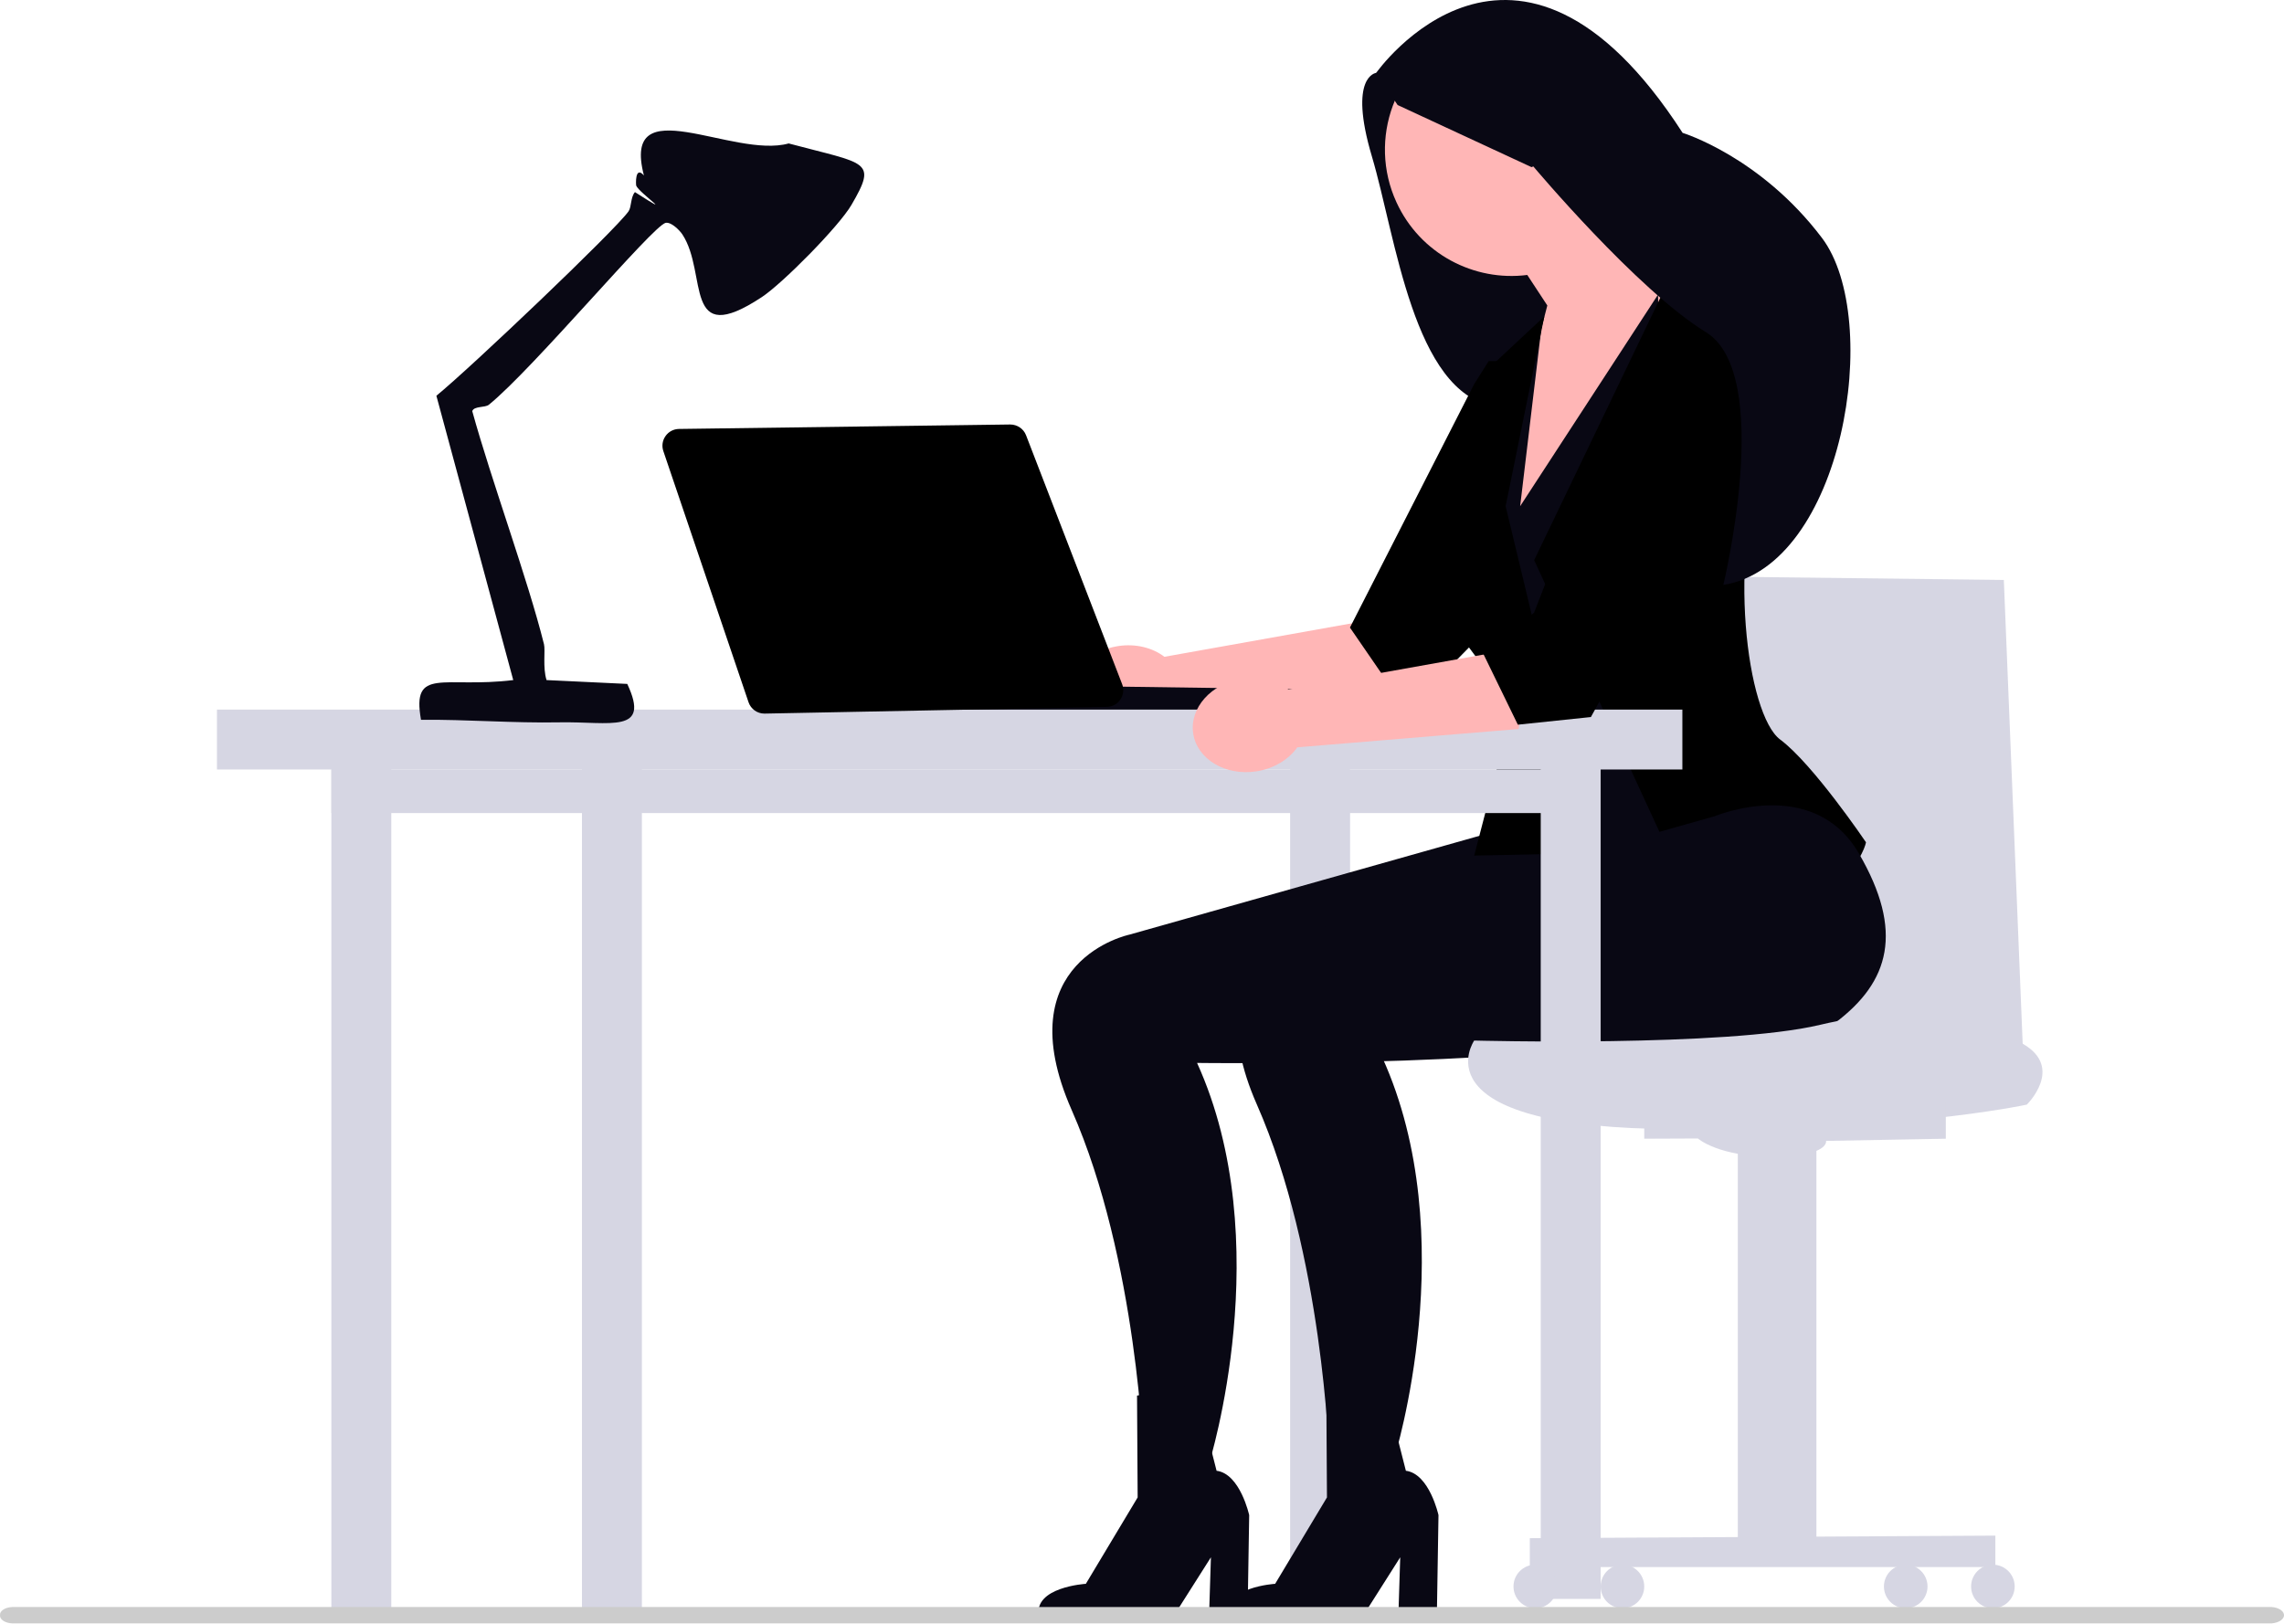
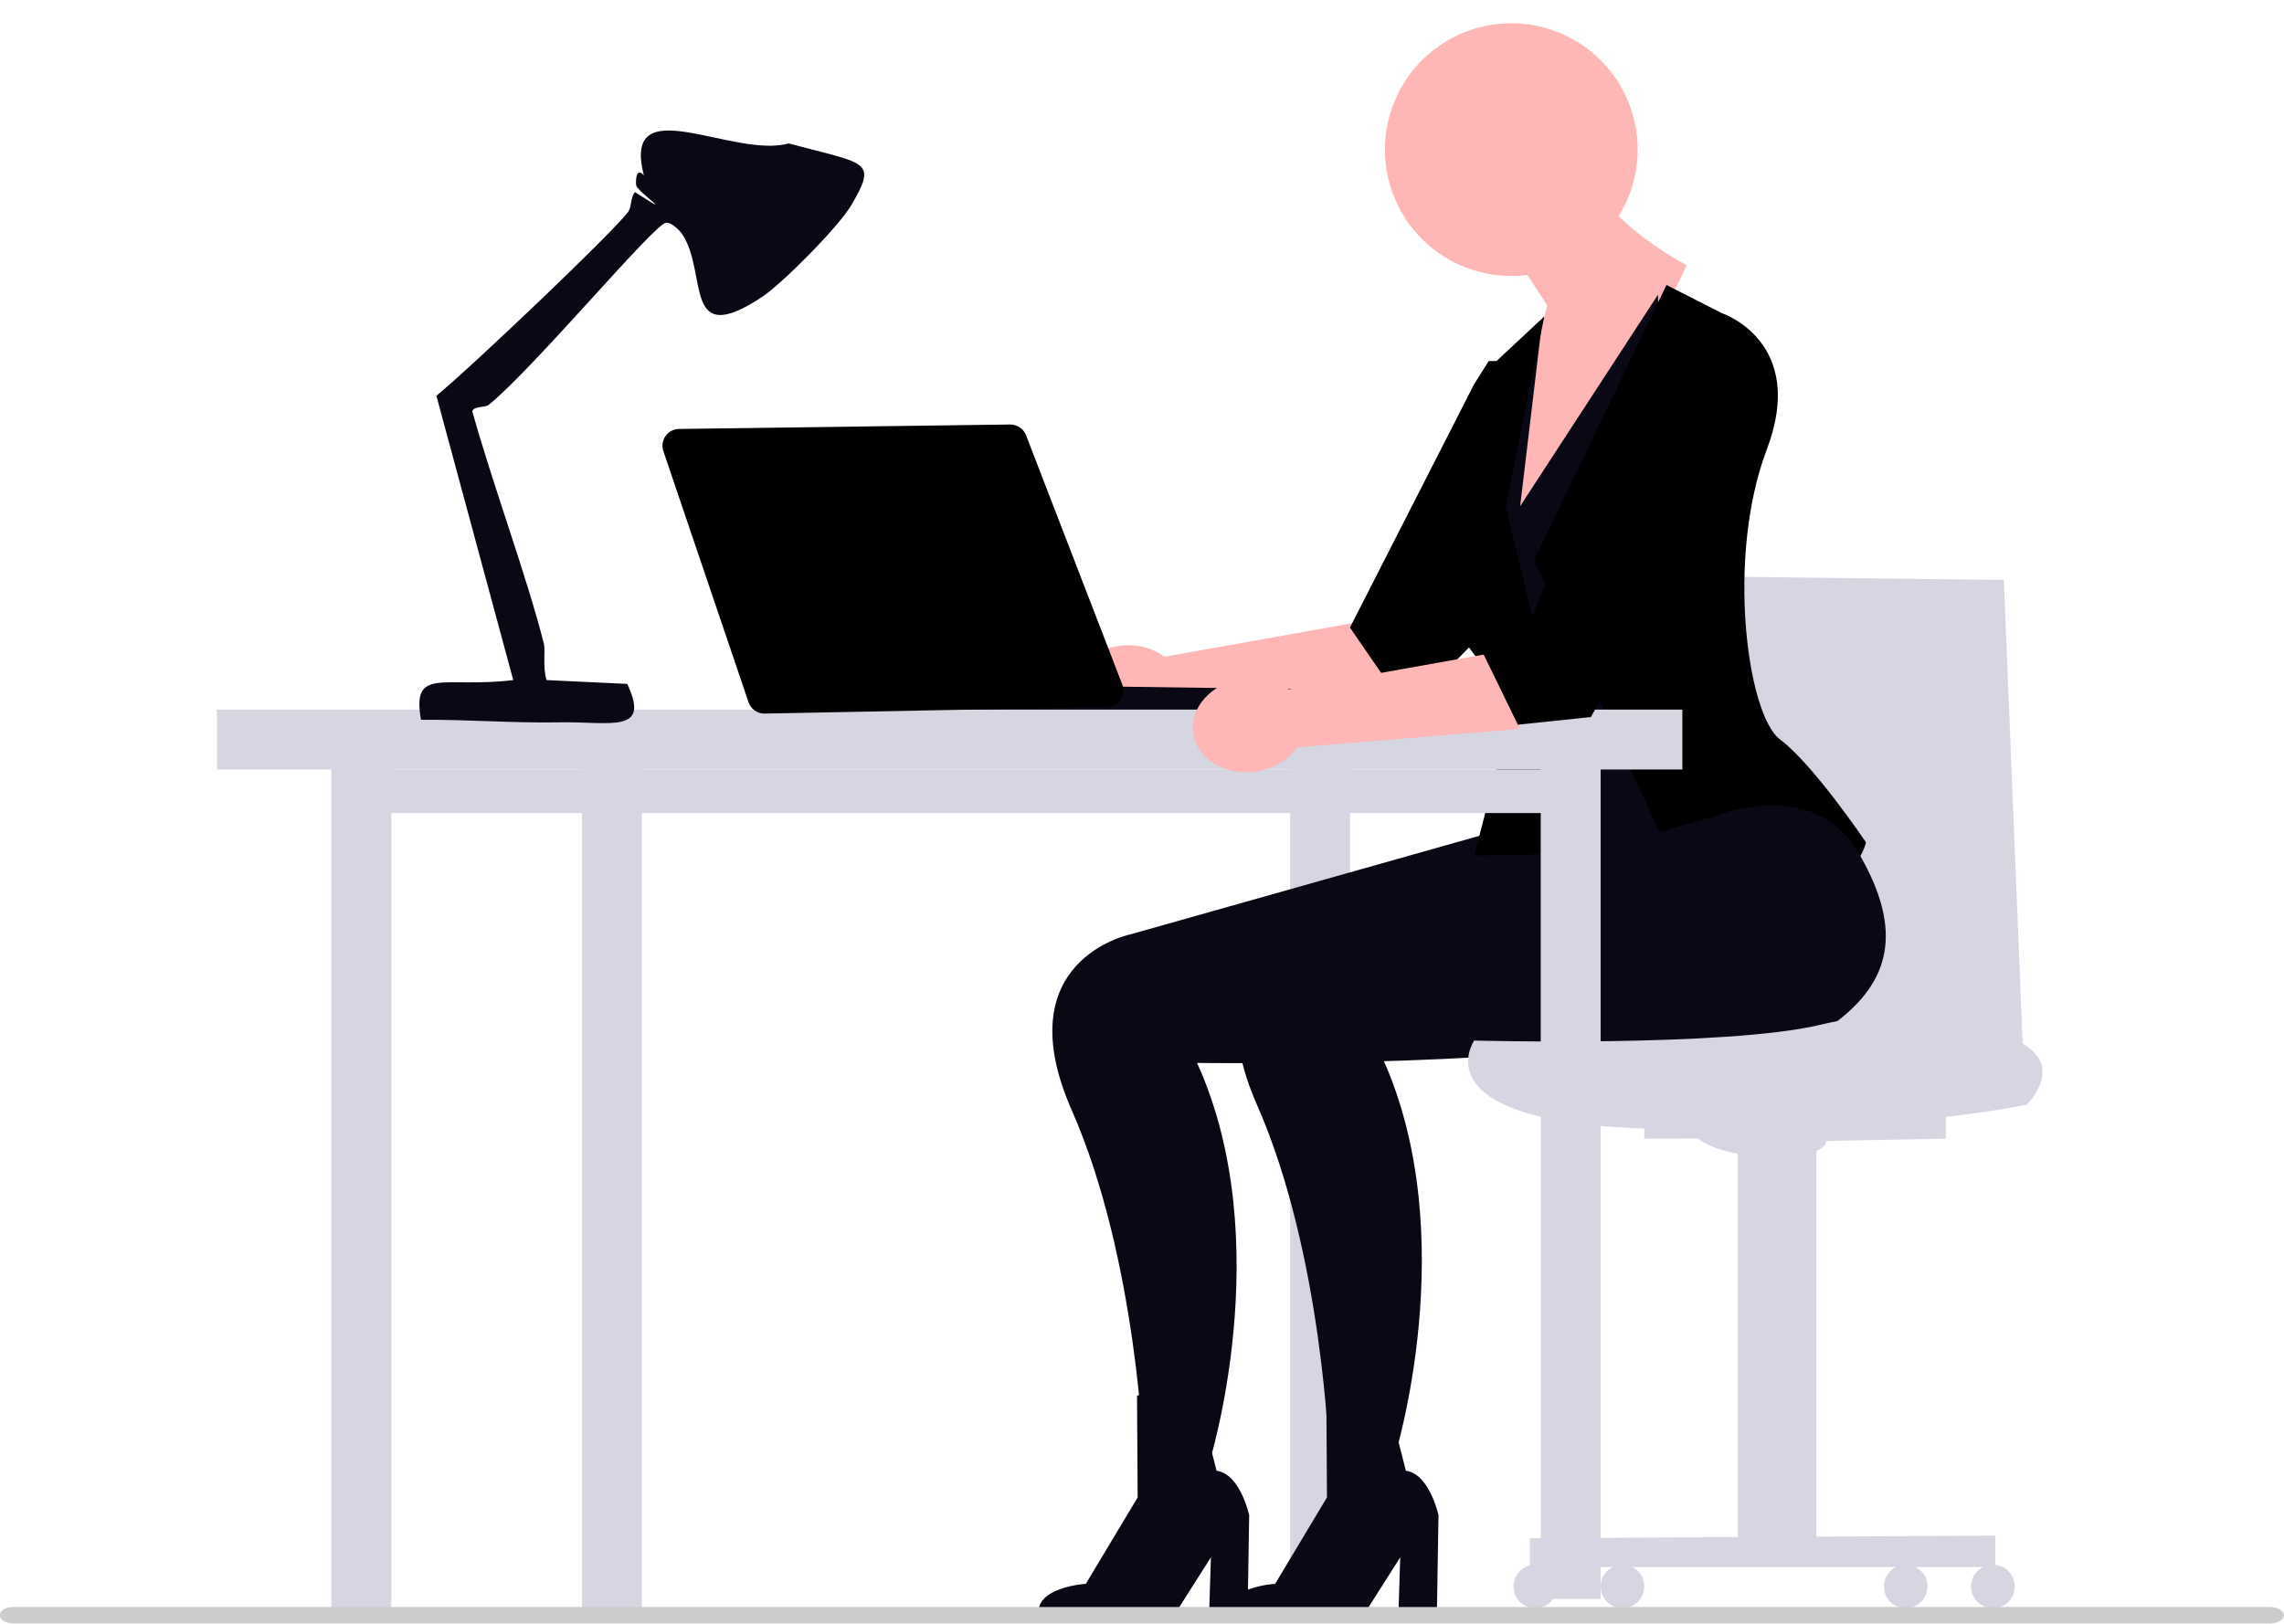
<svg xmlns="http://www.w3.org/2000/svg" id="uuid-44594945-609f-4f02-9b79-f1bcbb4ef43d" viewBox="0 0 1025.41 728.998">
-   <path d="M645.741,25.031l-27.9,7.697s-12.69,1.305-1.924,37.52c10.766,36.215,18.61,105.786,54.779,112.176,36.169,6.389,64.998-75.617,64.998-75.617l-89.953-81.775Z" fill="#090814" />
+   <path d="M625,80 C620,50 630,30 650,20 C670,15 690,15 710,25 C720,30 725,40 720,45 C700,35 670,35 645,50 Z" fill="#090814" />
  <path d="M522.778,294.938l108.955-19.476-5.616,37.257-99.373,8.225c-3.883,5.455-10.483,9.581-18.417,10.791-13.884,2.117-26.559-5.481-28.311-16.971-1.752-11.49,8.083-22.521,21.967-24.638,7.935-1.21,15.465.763,20.796,4.812Z" fill="#ffb6b6" />
  <polygon points="679.218 162.161 668.36 162.161 661.845 172.486 606.078 281.814 631.689 319.065 668.36 281.708 679.218 162.161" fill="currentColor" />
  <polygon points="679.218 162.161 668.36 162.161 661.845 172.486 606.078 281.814 631.689 319.065 668.36 281.708 679.218 162.161" opacity=".2" />
  <path d="M730.061,43.491c-13.085-28.469-46.771-40.94-75.24-27.855-28.469,13.085-40.94,46.771-27.856,75.24,10.612,23.088,34.773,35.651,58.713,32.597l8.998,13.704-27.502,106.065,58.738-58.492,31.343-65.683s-17.399-8.934-30.529-21.991c9.667-15.625,11.582-35.639,3.334-53.584Z" fill="#ffb6b6" />
  <polygon points="899.628 260.434 908.314 474.33 719.391 474.33 719.391 258.32 899.628 260.434" fill="#d6d6e3" />
  <rect x="148.767" y="333.321" width="26.903" height="392.009" fill="#d6d6e3" />
  <rect x="261.271" y="333.321" width="26.903" height="392.009" fill="#d6d6e3" />
  <rect x="579.216" y="333.321" width="26.903" height="392.009" fill="#d6d6e3" />
  <path d="M686.699,368.974l-179.669,50.739s-55.478,11.603-25.886,78.777,32.401,157.436,32.401,157.436l29.316,1.086s31.05-99.286-5.429-179.694c0,0,179.468,2.434,203.564-15.753s30.808-40.864,10.332-75.995c-20.476-35.13-64.629-16.597-64.629-16.597Z" fill="#090814" />
  <polygon points="744.364 132.313 682.475 227.318 692.247 145.342 664.017 212.117 706.346 379.868 749.792 374.439 744.364 132.313" fill="#090814" />
  <path d="M764.45,415.698l-75.682-164.156,59.395-123.572,24.959,12.695s38.449,12.773,20.1,61.137c-18.349,48.364-8.839,119.256,5.972,130.279,14.811,11.023,38.545,46.158,38.545,46.158,0,0-5.45,31.79-73.289,37.459Z" fill="currentColor" />
  <path d="M713.419,383.125l-51.574,1.086,17.372-66.822-26.058-35.24s-23.248-25.202-9.464-51.827l13.807-25.805,14.063-42.108,21.767-20.323-17.372,85.233,37.459,155.808Z" fill="currentColor" />
  <path d="M769.853,366.528l-179.669,50.739s-55.478,11.603-25.886,78.777,32.401,157.436,32.401,157.436l29.316,1.086s31.05-99.286-5.429-179.694c0,0,179.468,2.434,203.564-15.753,24.096-18.187,30.808-40.864,10.332-75.995-20.476-35.13-64.629-16.597-64.629-16.597Z" fill="#090814" />
  <polygon points="490.725 308.166 647.226 310.379 653.741 319.065 342.575 319.438 490.725 308.166" fill="#090814" />
  <rect x="691.719" y="336.838" width="26.903" height="381.165" fill="#d6d6e3" />
  <rect x="148.767" y="345.549" width="550.29" height="19.566" fill="#d6d6e3" />
  <path d="M661.845,467.272s-25.707,37.12,80.347,39.63,167.751-10.858,167.751-10.858c0,0,16.862-16.459-1.629-27.226-18.491-10.766-48.969-18.671-91.204-8.605s-155.265,7.057-155.265,7.057Z" fill="#d6d6e3" />
  <path d="M738.188,499.63v11.714l24.091-.098s9.339,8.336,34.202,8.143c24.863-.193,23.344-7.057,23.344-7.057l53.758-.988v-16.928l-135.394,5.214Z" fill="#d6d6e3" />
  <polygon points="780.2 504.058 780.2 698.954 815.481 698.954 815.481 503.376 780.2 504.058" fill="#d6d6e3" />
  <polygon points="686.818 690.734 686.818 703.7 895.828 703.7 895.828 689.585 686.818 690.734" fill="#d6d6e3" />
  <circle cx="855.583" cy="712.42" r="9.783" fill="#d6d6e3" />
  <circle cx="894.715" cy="712.42" r="9.783" fill="#d6d6e3" />
  <circle cx="689.274" cy="712.42" r="9.783" fill="#d6d6e3" />
  <circle cx="728.405" cy="712.42" r="9.783" fill="#d6d6e3" />
  <rect x="97.407" y="318.646" width="657.902" height="26.903" fill="#d6d6e3" />
  <path d="M343.18,320.445c-3.224,0-6.087-2.053-7.124-5.11l-38.243-112.766c-.783-2.307-.425-4.772.982-6.762s3.61-3.15,6.046-3.182l148.68-2.003h.002c3.188,0,6.01,1.936,7.122,4.817l43.138,111.767c.896,2.324.614,4.842-.774,6.908-1.388,2.066-3.612,3.28-6.102,3.329l-153.728,3.003Z" fill="currentColor" />
  <path d="M578.46,309.591l108.955-19.476-5.616,37.257-99.373,8.225c-3.883,5.455-10.483,9.581-18.417,10.791-13.884,2.117-26.559-5.481-28.311-16.971-1.752-11.49,8.083-22.521,21.967-24.638,7.935-1.21,15.465.763,20.796,4.812Z" fill="#ffb6b6" />
  <polyline points="770.514 219.933 714.236 321.996 681.442 325.425 665.959 293.637 688.72 275.151 728.625 172.248" fill="currentColor" />
  <path d="M595.462,626.709l.28,45.722-23.262,38.798s-23.751,1.427-21.053,14.684l60.495-.252,16.714-26.346-.837,26.348,17.298-1.079.716-44.202s-4.051-18.572-14.639-19.925l-9.859-38.741-25.854,4.994Z" fill="#090814" />
  <path d="M510.474,626.709l.28,45.722-23.262,38.798s-23.751,1.427-21.053,14.684l60.495-.252,16.714-26.346-.837,26.348,17.298-1.079.716-44.202s-4.051-18.572-14.639-19.925l-9.859-38.741-25.854,4.994Z" fill="#090814" />
  <path d="M1019.817,728.998H5.515c-3.286-.145-5.715-1.794-5.502-3.69-.213-1.876,2.215-3.525,5.502-3.67h1014.303c2.896.205,5.181,1.526,5.537,3.195.464,2.041-1.999,3.896-5.537,4.165Z" fill="#ccc" />
-   <path d="M617.842,32.728s62.602-89.207,137.575,26.938c0,0,34.926,10.644,62.534,47.141s9.573,147.353-44.255,155.854c0,0,22.942-94.688-7.858-113.523-30.8-18.836-77.449-74.406-77.449-74.406l-.797.327-60.129-27.9-9.621-14.431Z" fill="#090814" />
  <path d="M382.261,92.017c-5.677,9.727-30.91,35.24-40.26,41.41-35.762,23.599-24.023-10.539-35.659-28.182-1.172-1.777-4.969-5.642-7.477-5.176-5.598,1.041-59.345,65.423-79.369,81.67-1.752,1.421-6.627.511-7.477,2.876,8.646,31.342,24.852,75.211,32.208,104.675.678,2.718-.634,10.497,1.15,16.104l36.234,1.725c10.623,22.62-7.553,16.819-30.482,17.254-20.689.393-41.573-1.331-62.115-1.15-4.287-24.03,10.175-14.008,41.41-17.829l-34.508-127.681c14.872-12.08,80.286-74.273,86.271-82.82,1.392-1.988.844-6.273,2.876-8.627,19.565,12.515,1.93.422.575-2.876-.178-.434-.604-9.217,3.451-4.601-10.302-39.659,40.017-7.381,64.991-14.378,35.051,9.382,39.951,7.441,28.182,27.607Z" fill="#090814" />
</svg>
